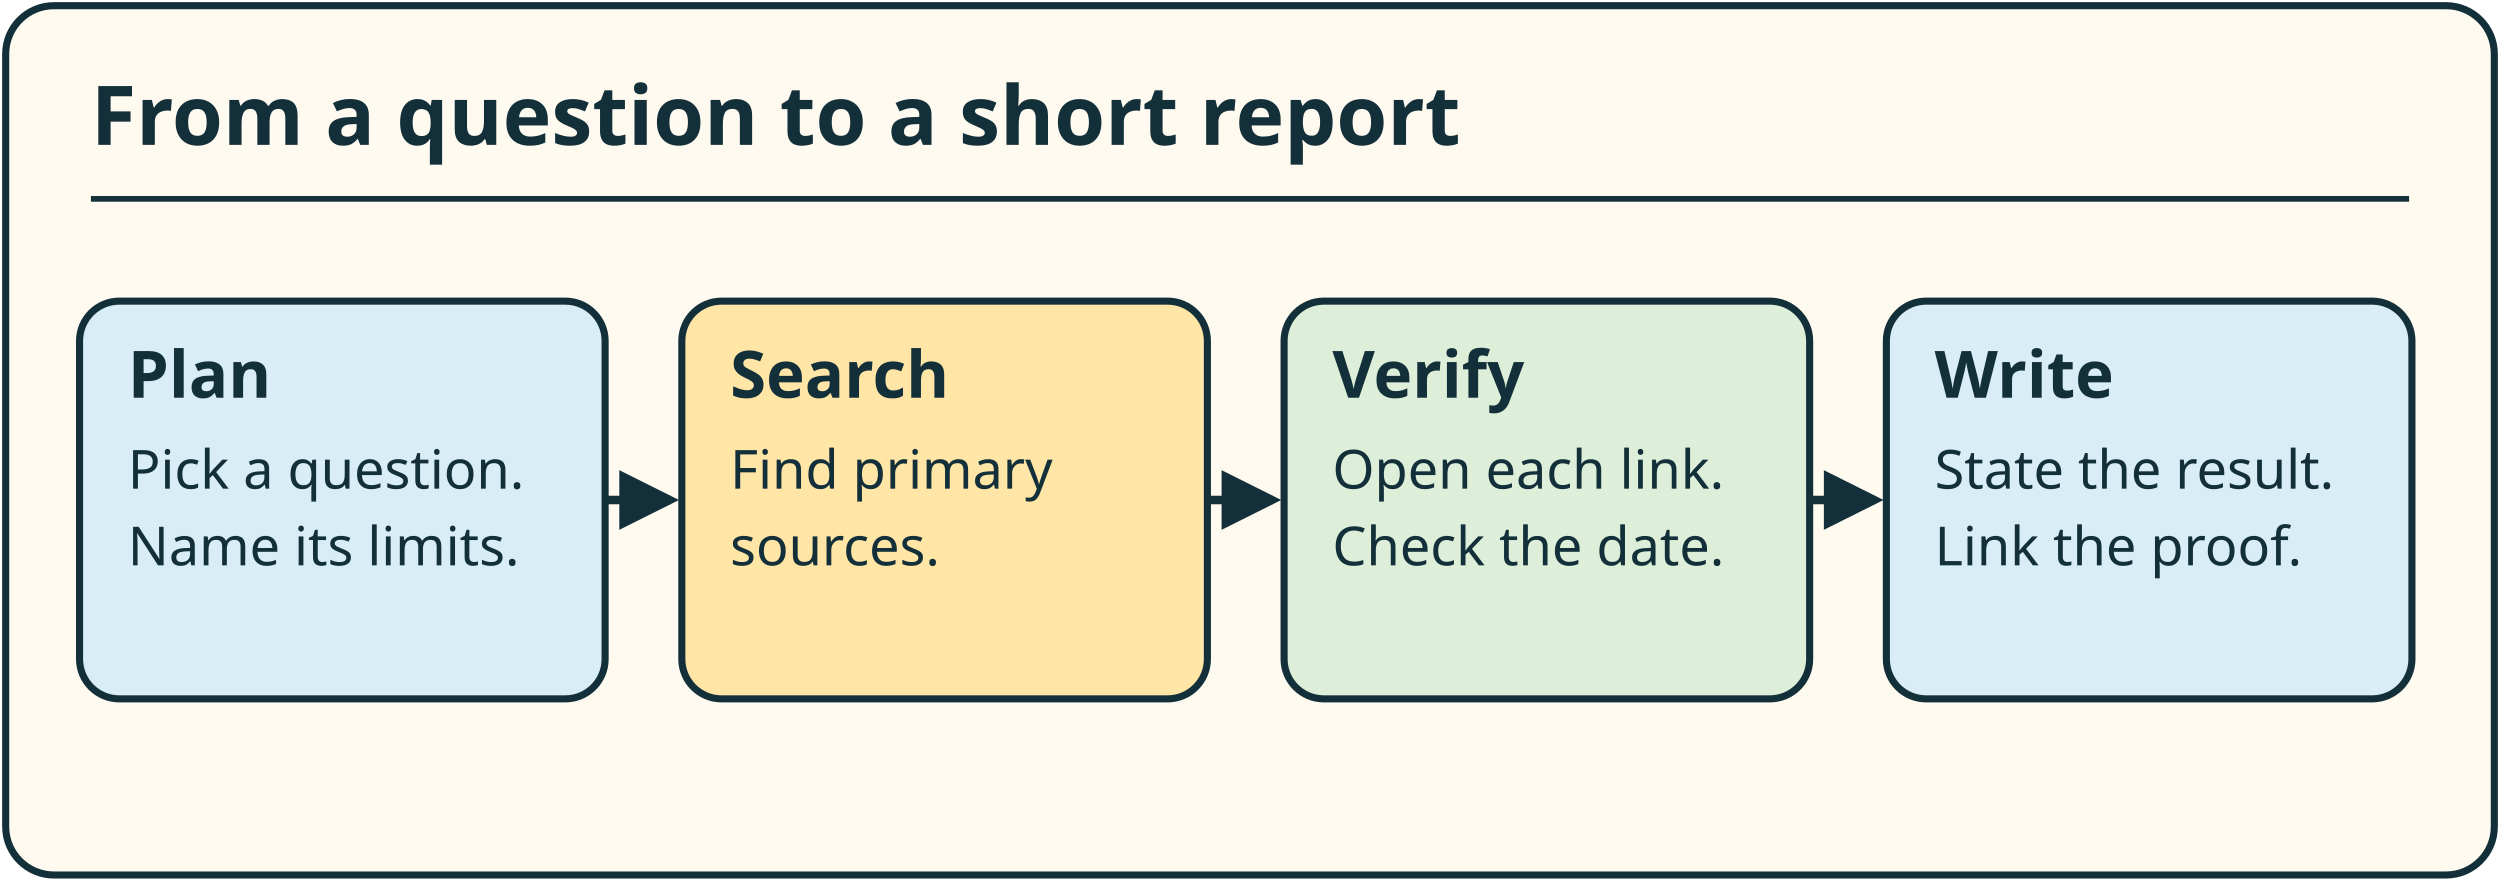
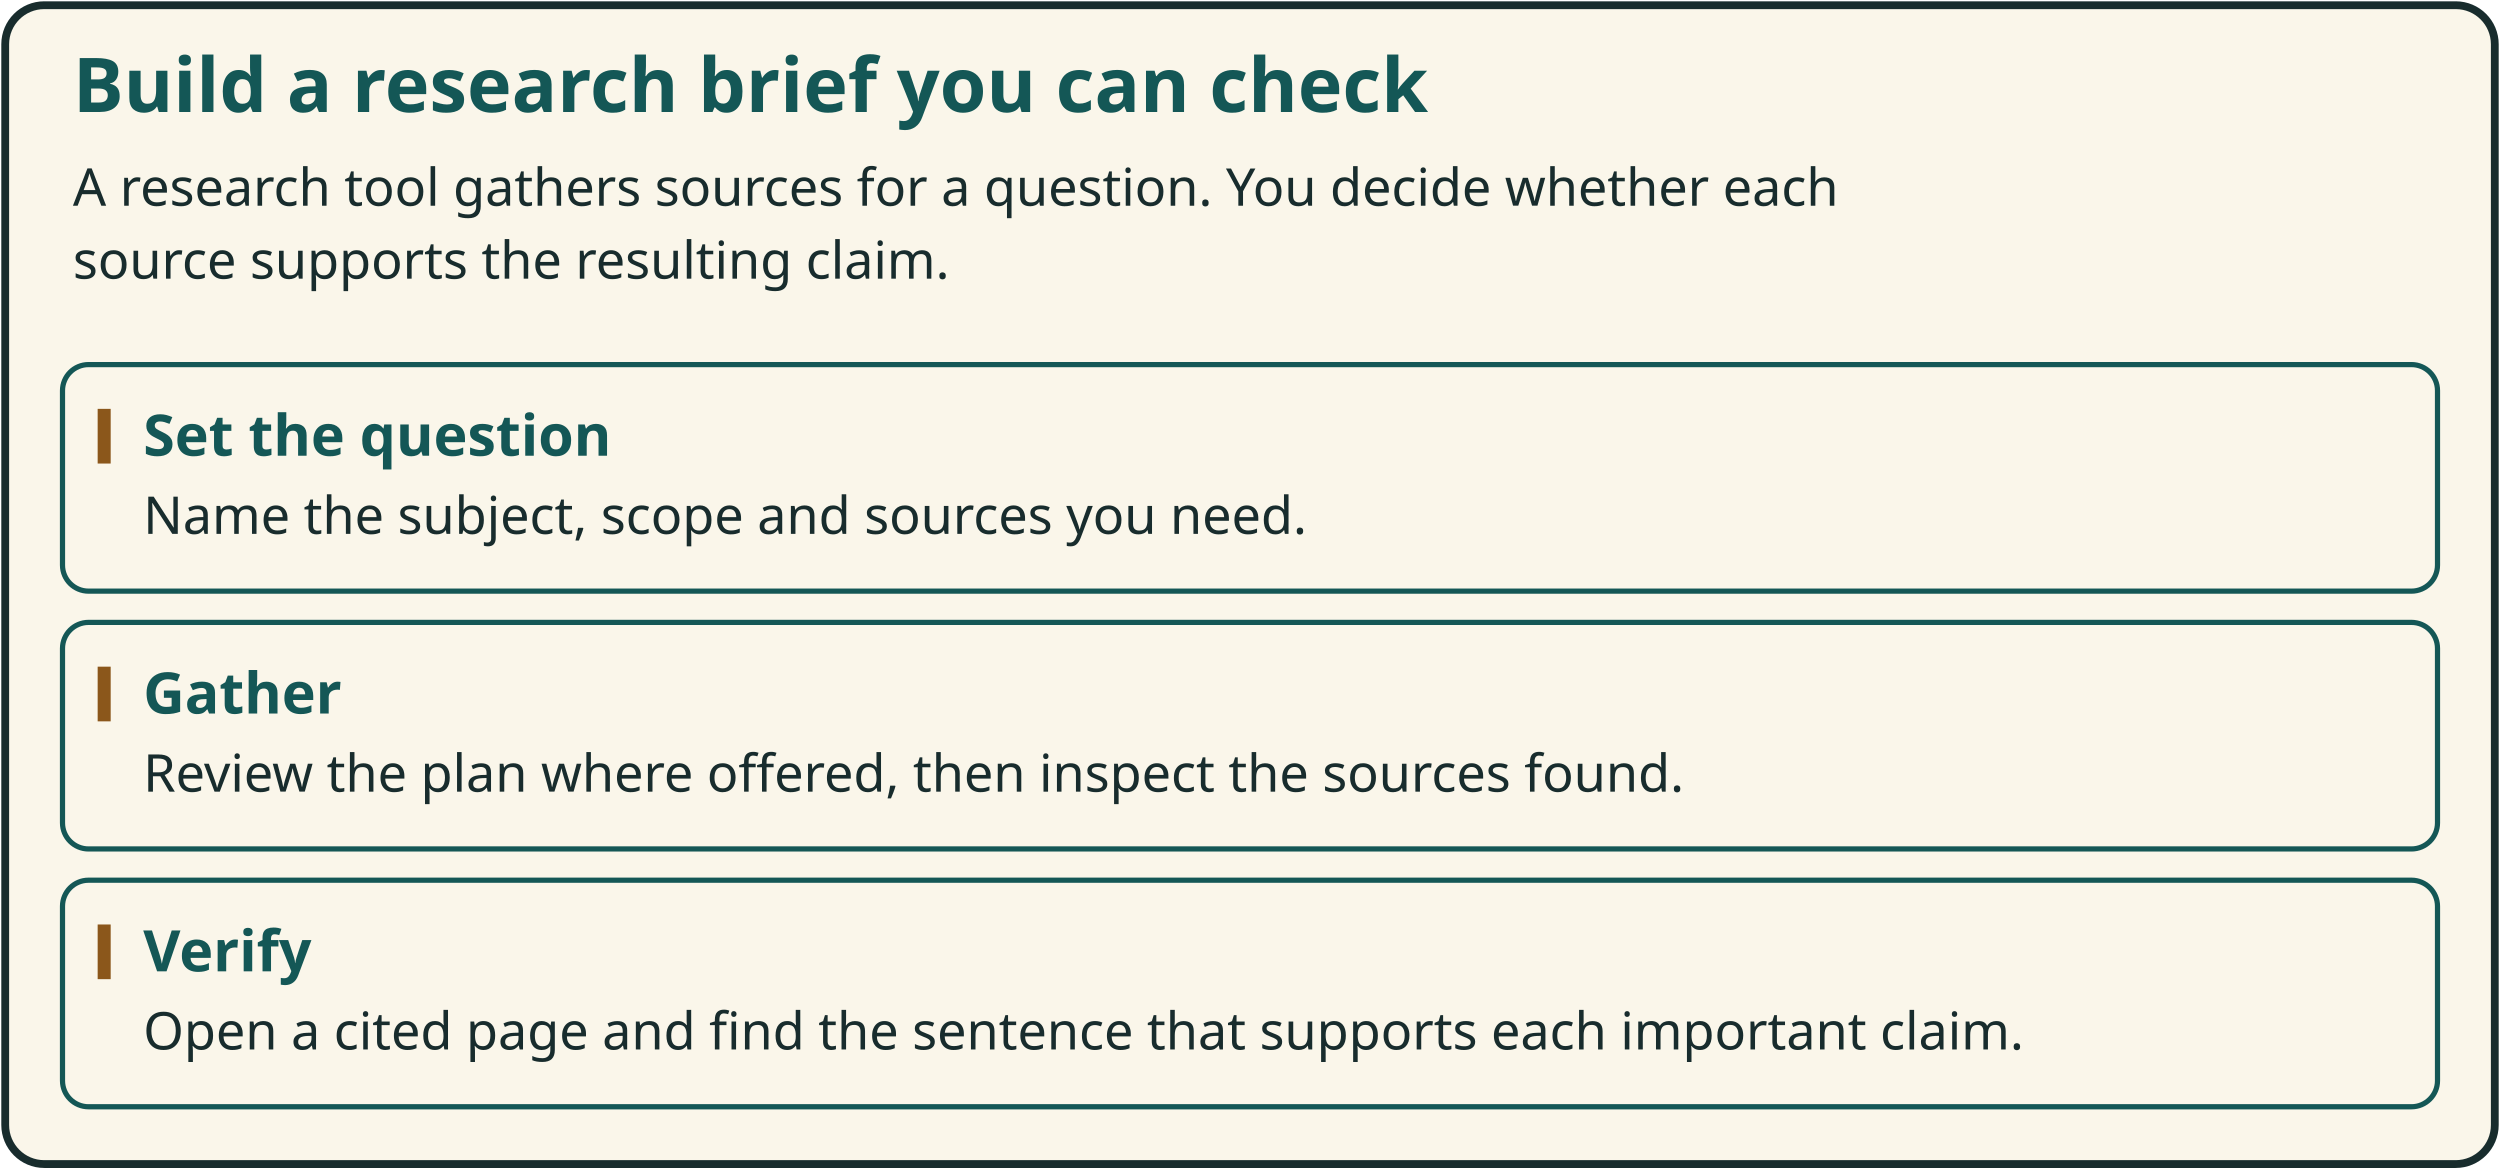
- <svg xmlns="http://www.w3.org/2000/svg" viewBox="0 0 880 310" role="img" aria-labelledby="title description">
-   <defs>
-     <marker id="arrow" markerWidth="7" markerHeight="7" refX="6" refY="3.5" orient="auto">
-       <path d="M0 0 L7 3.5 L0 7 Z" fill="#132f39" />
-     </marker>
-   </defs>
-   <rect x="2" y="2" width="876" height="306" rx="17" fill="#fffaf0" stroke="#132f39" stroke-width="2.5" />
-   <text x="32" y="51" fill="#132f39" text-anchor="start" font-family="Verdana, sans-serif" font-size="29" font-weight="700">From a question to a short report</text>
-   <path d="M32 70H848" stroke="#132f39" stroke-width="2" />
-   <rect x="28" y="106" width="185" height="140" rx="14" fill="#d9edf7" stroke="#132f39" stroke-width="2.5" />
-   <text x="45" y="140" fill="#132f39" text-anchor="start" font-family="Verdana, sans-serif" font-size="23" font-weight="700">Plan</text>
-   <text x="45" y="172" fill="#132f39" text-anchor="start" font-family="Verdana, sans-serif" font-size="19" font-weight="400">Pick a question.</text>
-   <text x="45" y="199" fill="#132f39" text-anchor="start" font-family="Verdana, sans-serif" font-size="19" font-weight="400">Name its limits.</text>
-   <path d="M214 176 L236 176" fill="none" stroke="#132f39" stroke-width="3" marker-end="url(#arrow)" />
-   <rect x="240" y="106" width="185" height="140" rx="14" fill="#ffe5a6" stroke="#132f39" stroke-width="2.5" />
-   <text x="257" y="140" fill="#132f39" text-anchor="start" font-family="Verdana, sans-serif" font-size="23" font-weight="700">Search</text>
-   <text x="257" y="172" fill="#132f39" text-anchor="start" font-family="Verdana, sans-serif" font-size="19" font-weight="400">Find primary</text>
-   <text x="257" y="199" fill="#132f39" text-anchor="start" font-family="Verdana, sans-serif" font-size="19" font-weight="400">sources.</text>
-   <path d="M426 176 L448 176" fill="none" stroke="#132f39" stroke-width="3" marker-end="url(#arrow)" />
-   <rect x="452" y="106" width="185" height="140" rx="14" fill="#ddefd9" stroke="#132f39" stroke-width="2.5" />
-   <text x="469" y="140" fill="#132f39" text-anchor="start" font-family="Verdana, sans-serif" font-size="23" font-weight="700">Verify</text>
-   <text x="469" y="172" fill="#132f39" text-anchor="start" font-family="Verdana, sans-serif" font-size="19" font-weight="400">Open each link.</text>
-   <text x="469" y="199" fill="#132f39" text-anchor="start" font-family="Verdana, sans-serif" font-size="19" font-weight="400">Check the date.</text>
-   <path d="M638 176 L660 176" fill="none" stroke="#132f39" stroke-width="3" marker-end="url(#arrow)" />
-   <rect x="664" y="106" width="185" height="140" rx="14" fill="#d9edf7" stroke="#132f39" stroke-width="2.5" />
-   <text x="681" y="140" fill="#132f39" text-anchor="start" font-family="Verdana, sans-serif" font-size="23" font-weight="700">Write</text>
-   <text x="681" y="172" fill="#132f39" text-anchor="start" font-family="Verdana, sans-serif" font-size="19" font-weight="400">State the result.</text>
-   <text x="681" y="199" fill="#132f39" text-anchor="start" font-family="Verdana, sans-serif" font-size="19" font-weight="400">Link the proof.</text>
+ <svg xmlns="http://www.w3.org/2000/svg" role="img" aria-labelledby="title desc" viewBox="0 0 960 449" font-family="Verdana, sans-serif">
+   <rect x="2" y="2" width="956" height="445" rx="15" fill="#faf6ea" stroke="#182c2d" stroke-width="3" />
+   <text x="28" y="43" fill="#145756" font-size="29" font-weight="bold">Build a research brief you can check</text>
+   <text x="28" y="79" fill="#182c2d" font-size="20">A research tool gathers sources for a question. You decide whether each</text>
+   <text x="28" y="107" fill="#182c2d" font-size="20">source supports the resulting claim.</text>
+   <rect x="24" y="140" width="912" height="87" rx="10" fill="#faf6ea" stroke="#145756" stroke-width="2" />
+   <path d="M40 157v21" stroke="#8b571b" stroke-width="5" />
+   <text x="55" y="175" fill="#145756" font-size="22" font-weight="bold">Set the question</text>
+   <text x="55" y="205" fill="#182c2d" font-size="20">Name the subject, scope and sources you need.</text>
+   <rect x="24" y="239" width="912" height="87" rx="10" fill="#faf6ea" stroke="#145756" stroke-width="2" />
+   <path d="M40 256v21" stroke="#8b571b" stroke-width="5" />
+   <text x="55" y="274" fill="#145756" font-size="22" font-weight="bold">Gather</text>
+   <text x="55" y="304" fill="#182c2d" font-size="20">Review the plan where offered, then inspect the sources found.</text>
+   <rect x="24" y="338" width="912" height="87" rx="10" fill="#faf6ea" stroke="#145756" stroke-width="2" />
+   <path d="M40 355v21" stroke="#8b571b" stroke-width="5" />
+   <text x="55" y="373" fill="#145756" font-size="22" font-weight="bold">Verify</text>
+   <text x="55" y="403" fill="#182c2d" font-size="20">Open a cited page and find the sentence that supports each important claim.</text>
</svg>
